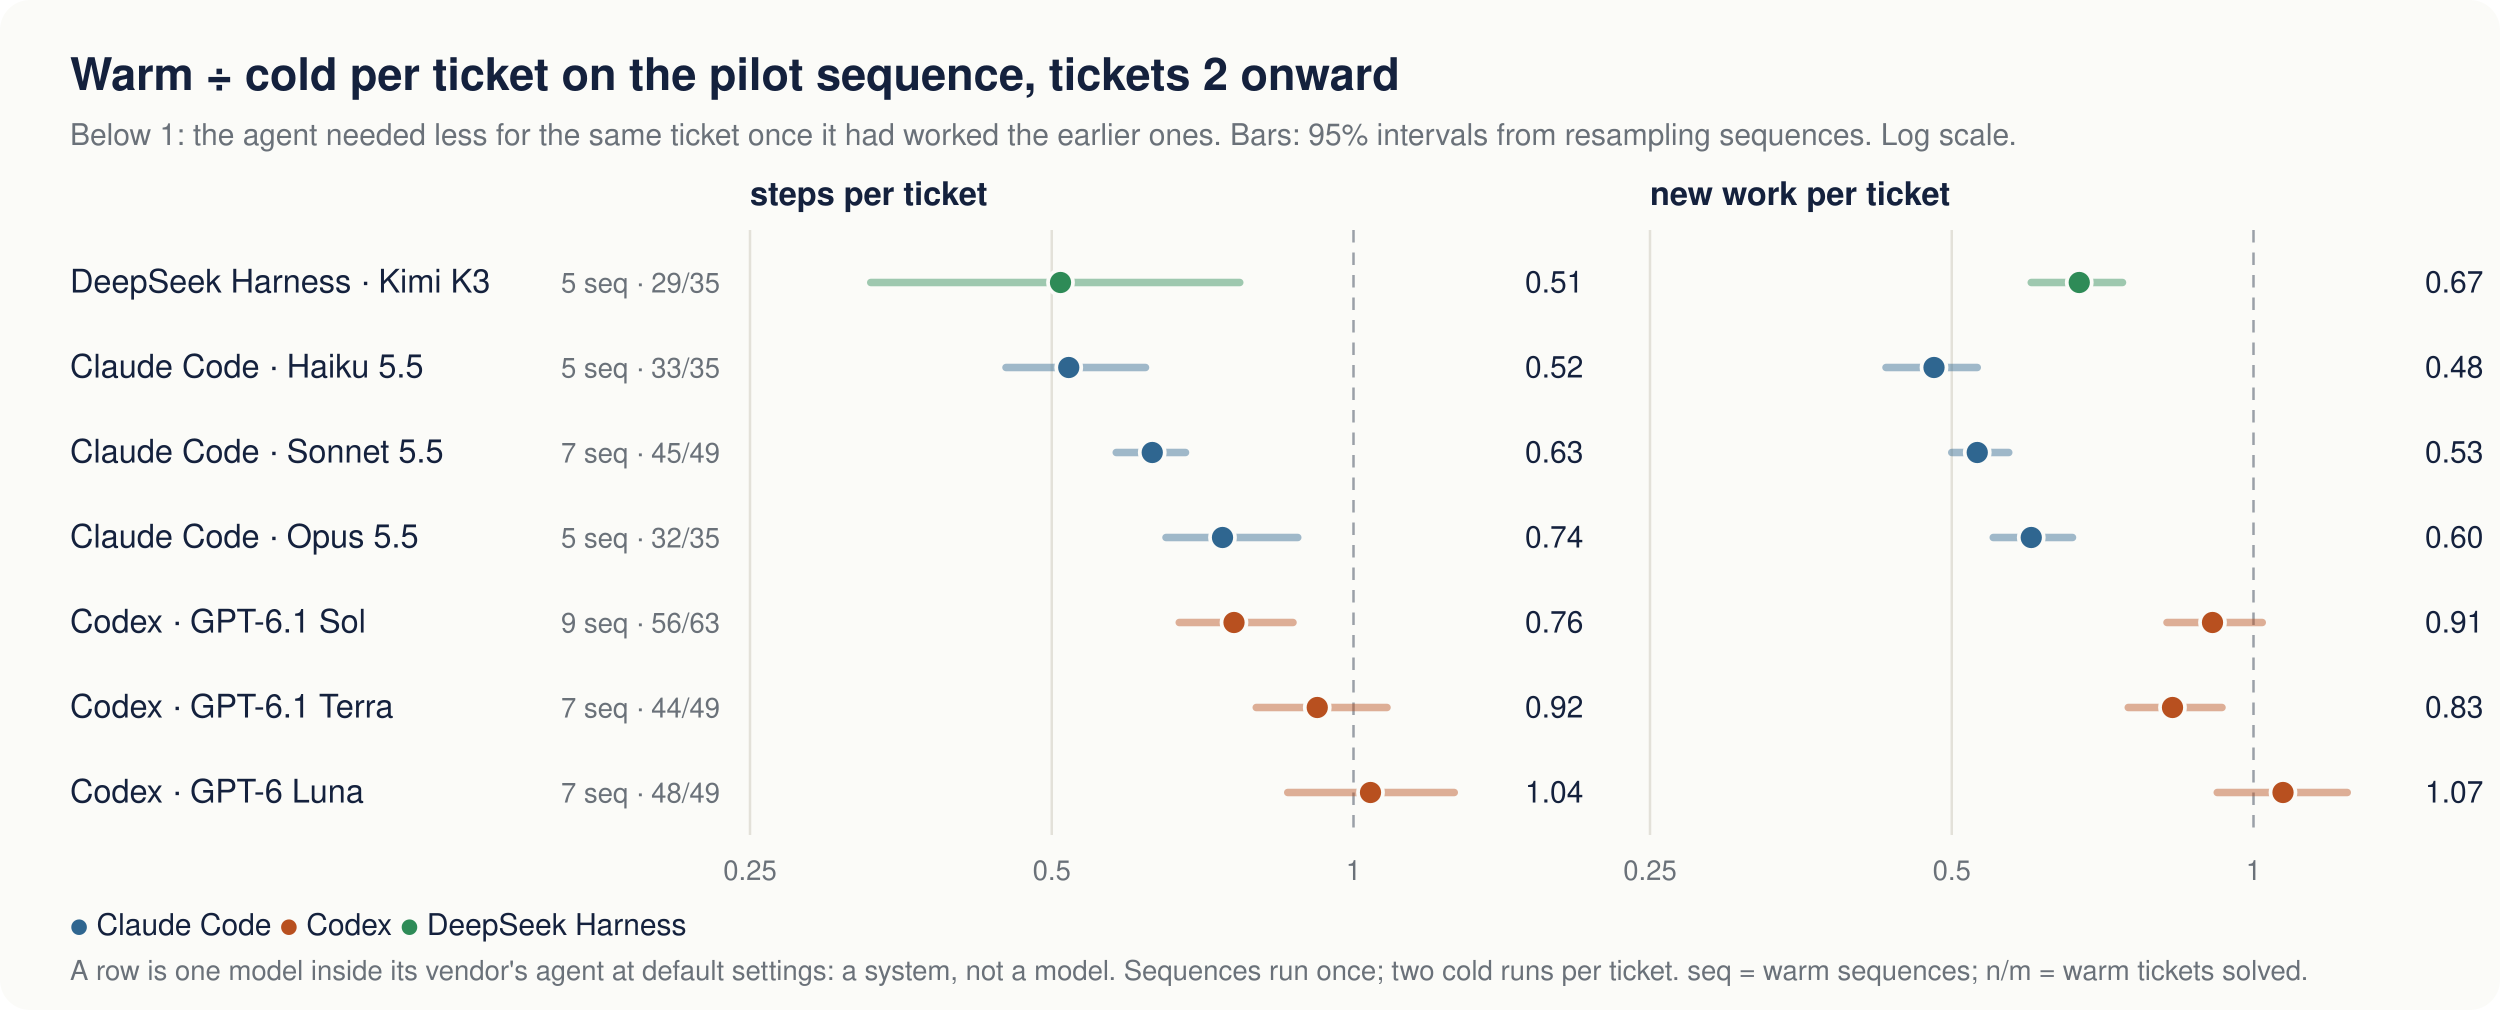
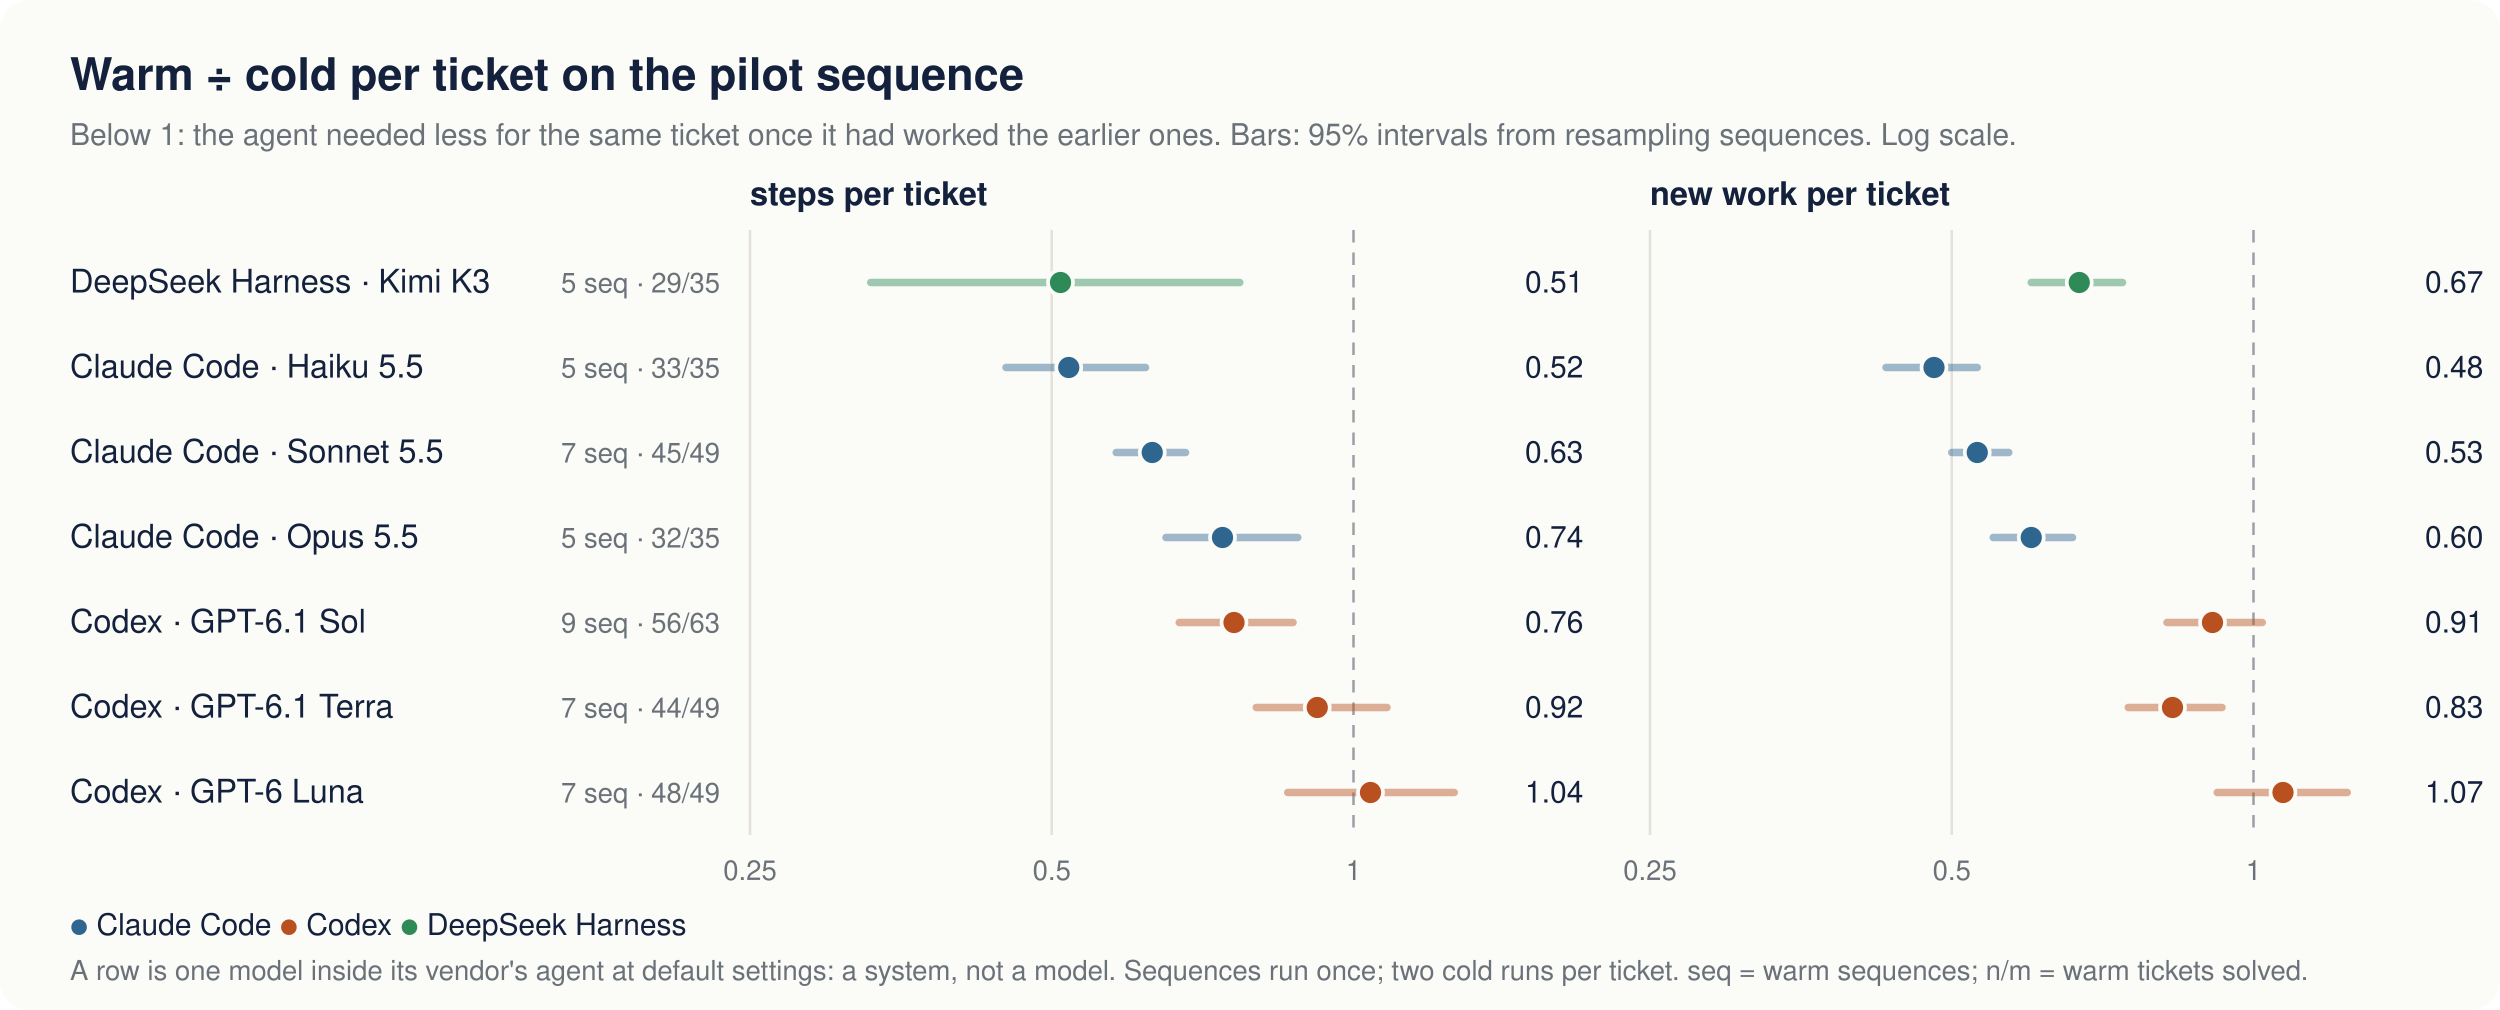
<svg xmlns="http://www.w3.org/2000/svg" width="1000" height="404" viewBox="0 0 1000 404" font-family="-apple-system,Segoe UI,Helvetica,Arial,sans-serif">
  <rect width="1000" height="404" rx="12" fill="#FBFBF8" />
-   <text x="28" y="36" font-size="18" font-weight="600" fill="#14213D">Warm ÷ cold per ticket on the pilot sequence, tickets 2 onward</text>
+   <text x="28" y="36" font-size="18" font-weight="600" fill="#14213D">Warm ÷ cold per ticket on the pilot sequence</text>
  <text x="28" y="58" font-size="12" fill="#6A7179">Below 1: the agent needed less for the same ticket once it had worked the earlier ones. Bars: 95% intervals from resampling sequences. Log scale.</text>
  <text x="300" y="82" font-size="13" font-weight="600" fill="#14213D">steps per ticket</text>
  <line x1="300.0" y1="92" x2="300.0" y2="334" stroke="#E3E1D9" stroke-dasharray="0" />
  <text x="300.0" y="352" font-size="11" text-anchor="middle" fill="#6A7179">0.25</text>
  <line x1="420.7" y1="92" x2="420.7" y2="334" stroke="#E3E1D9" stroke-dasharray="0" />
  <text x="420.7" y="352" font-size="11" text-anchor="middle" fill="#6A7179">0.5</text>
  <line x1="541.4" y1="92" x2="541.4" y2="334" stroke="#9AA0A8" stroke-dasharray="5,4" />
  <text x="541.4" y="352" font-size="11" text-anchor="middle" fill="#6A7179">1</text>
  <text x="660" y="82" font-size="13" font-weight="600" fill="#14213D">new work per ticket</text>
  <line x1="660.0" y1="92" x2="660.0" y2="334" stroke="#E3E1D9" stroke-dasharray="0" />
  <text x="660.0" y="352" font-size="11" text-anchor="middle" fill="#6A7179">0.25</text>
  <line x1="780.7" y1="92" x2="780.7" y2="334" stroke="#E3E1D9" stroke-dasharray="0" />
  <text x="780.7" y="352" font-size="11" text-anchor="middle" fill="#6A7179">0.5</text>
  <line x1="901.4" y1="92" x2="901.4" y2="334" stroke="#9AA0A8" stroke-dasharray="5,4" />
  <text x="901.4" y="352" font-size="11" text-anchor="middle" fill="#6A7179">1</text>
  <text x="28" y="117.0" font-size="13" fill="#14213D">DeepSeek Harness · Kimi K3</text>
  <text x="288" y="117.0" font-size="11" text-anchor="end" fill="#6A7179">5 seq · 29/35</text>
  <line x1="348.3" y1="113.0" x2="495.9" y2="113.0" stroke="#2E8B57" stroke-width="3" stroke-opacity="0.45" stroke-linecap="round" />
  <circle cx="424.2" cy="113.0" r="5" fill="#2E8B57" stroke="#FBFBF8" stroke-width="1.5" />
  <text x="610" y="117.0" font-size="12" fill="#14213D">0.51</text>
  <line x1="812.5" y1="113.0" x2="849.0" y2="113.0" stroke="#2E8B57" stroke-width="3" stroke-opacity="0.45" stroke-linecap="round" />
  <circle cx="831.7" cy="113.0" r="5" fill="#2E8B57" stroke="#FBFBF8" stroke-width="1.5" />
  <text x="970" y="117.0" font-size="12" fill="#14213D">0.67</text>
  <text x="28" y="151.0" font-size="13" fill="#14213D">Claude Code · Haiku 5.5</text>
  <text x="288" y="151.0" font-size="11" text-anchor="end" fill="#6A7179">5 seq · 33/35</text>
  <line x1="402.4" y1="147.0" x2="458.2" y2="147.0" stroke="#2F6690" stroke-width="3" stroke-opacity="0.45" stroke-linecap="round" />
  <circle cx="427.5" cy="147.0" r="5" fill="#2F6690" stroke="#FBFBF8" stroke-width="1.5" />
  <text x="610" y="151.0" font-size="12" fill="#14213D">0.52</text>
  <line x1="754.4" y1="147.0" x2="790.9" y2="147.0" stroke="#2F6690" stroke-width="3" stroke-opacity="0.45" stroke-linecap="round" />
  <circle cx="773.6" cy="147.0" r="5" fill="#2F6690" stroke="#FBFBF8" stroke-width="1.5" />
  <text x="970" y="151.0" font-size="12" fill="#14213D">0.48</text>
  <text x="28" y="185.0" font-size="13" fill="#14213D">Claude Code · Sonnet 5.5</text>
  <text x="288" y="185.0" font-size="11" text-anchor="end" fill="#6A7179">7 seq · 45/49</text>
  <line x1="446.5" y1="181.0" x2="474.2" y2="181.0" stroke="#2F6690" stroke-width="3" stroke-opacity="0.45" stroke-linecap="round" />
  <circle cx="460.9" cy="181.0" r="5" fill="#2F6690" stroke="#FBFBF8" stroke-width="1.5" />
  <text x="610" y="185.0" font-size="12" fill="#14213D">0.63</text>
  <line x1="780.7" y1="181.0" x2="803.5" y2="181.0" stroke="#2F6690" stroke-width="3" stroke-opacity="0.45" stroke-linecap="round" />
  <circle cx="790.9" cy="181.0" r="5" fill="#2F6690" stroke="#FBFBF8" stroke-width="1.5" />
  <text x="970" y="185.0" font-size="12" fill="#14213D">0.53</text>
  <text x="28" y="219.0" font-size="13" fill="#14213D">Claude Code · Opus 5.5</text>
  <text x="288" y="219.0" font-size="11" text-anchor="end" fill="#6A7179">5 seq · 32/35</text>
  <line x1="466.4" y1="215.0" x2="519.1" y2="215.0" stroke="#2F6690" stroke-width="3" stroke-opacity="0.45" stroke-linecap="round" />
  <circle cx="489.0" cy="215.0" r="5" fill="#2F6690" stroke="#FBFBF8" stroke-width="1.5" />
  <text x="610" y="219.0" font-size="12" fill="#14213D">0.74</text>
  <line x1="797.3" y1="215.0" x2="829.0" y2="215.0" stroke="#2F6690" stroke-width="3" stroke-opacity="0.45" stroke-linecap="round" />
  <circle cx="812.5" cy="215.0" r="5" fill="#2F6690" stroke="#FBFBF8" stroke-width="1.5" />
  <text x="970" y="219.0" font-size="12" fill="#14213D">0.60</text>
  <text x="28" y="253.0" font-size="13" fill="#14213D">Codex · GPT-6.1 Sol</text>
  <text x="288" y="253.0" font-size="11" text-anchor="end" fill="#6A7179">9 seq · 56/63</text>
  <line x1="471.7" y1="249.0" x2="517.2" y2="249.0" stroke="#B8501F" stroke-width="3" stroke-opacity="0.45" stroke-linecap="round" />
  <circle cx="493.6" cy="249.0" r="5" fill="#B8501F" stroke="#FBFBF8" stroke-width="1.5" />
  <text x="610" y="253.0" font-size="12" fill="#14213D">0.76</text>
  <line x1="866.8" y1="249.0" x2="904.9" y2="249.0" stroke="#B8501F" stroke-width="3" stroke-opacity="0.45" stroke-linecap="round" />
  <circle cx="885.0" cy="249.0" r="5" fill="#B8501F" stroke="#FBFBF8" stroke-width="1.5" />
  <text x="970" y="253.0" font-size="12" fill="#14213D">0.91</text>
  <text x="28" y="287.0" font-size="13" fill="#14213D">Codex · GPT-6.1 Terra</text>
  <text x="288" y="287.0" font-size="11" text-anchor="end" fill="#6A7179">7 seq · 44/49</text>
  <line x1="502.5" y1="283.0" x2="554.8" y2="283.0" stroke="#B8501F" stroke-width="3" stroke-opacity="0.45" stroke-linecap="round" />
  <circle cx="526.9" cy="283.0" r="5" fill="#B8501F" stroke="#FBFBF8" stroke-width="1.5" />
  <text x="610" y="287.0" font-size="12" fill="#14213D">0.92</text>
  <line x1="851.3" y1="283.0" x2="888.8" y2="283.0" stroke="#B8501F" stroke-width="3" stroke-opacity="0.45" stroke-linecap="round" />
  <circle cx="869.0" cy="283.0" r="5" fill="#B8501F" stroke="#FBFBF8" stroke-width="1.5" />
  <text x="970" y="287.0" font-size="12" fill="#14213D">0.83</text>
  <text x="28" y="321.0" font-size="13" fill="#14213D">Codex · GPT-6 Luna</text>
  <text x="288" y="321.0" font-size="11" text-anchor="end" fill="#6A7179">7 seq · 48/49</text>
  <line x1="515.1" y1="317.0" x2="581.7" y2="317.0" stroke="#B8501F" stroke-width="3" stroke-opacity="0.45" stroke-linecap="round" />
  <circle cx="548.2" cy="317.0" r="5" fill="#B8501F" stroke="#FBFBF8" stroke-width="1.5" />
  <text x="610" y="321.0" font-size="12" fill="#14213D">1.04</text>
  <line x1="886.9" y1="317.0" x2="938.9" y2="317.0" stroke="#B8501F" stroke-width="3" stroke-opacity="0.45" stroke-linecap="round" />
  <circle cx="913.2" cy="317.0" r="5" fill="#B8501F" stroke="#FBFBF8" stroke-width="1.5" />
  <text x="970" y="321.0" font-size="12" fill="#14213D">1.07</text>
  <text x="28" y="374" font-size="12" fill="#14213D">
    <tspan fill="#2F6690">●</tspan> Claude Code  <tspan fill="#B8501F">●</tspan> Codex  <tspan fill="#2E8B57">●</tspan> DeepSeek Harness</text>
  <text x="28" y="392" font-size="11" fill="#6A7179">A row is one model inside its vendor's agent at default settings: a system, not a model. Sequences run once; two cold runs per ticket. seq = warm sequences; n/m = warm tickets solved.</text>
</svg>
